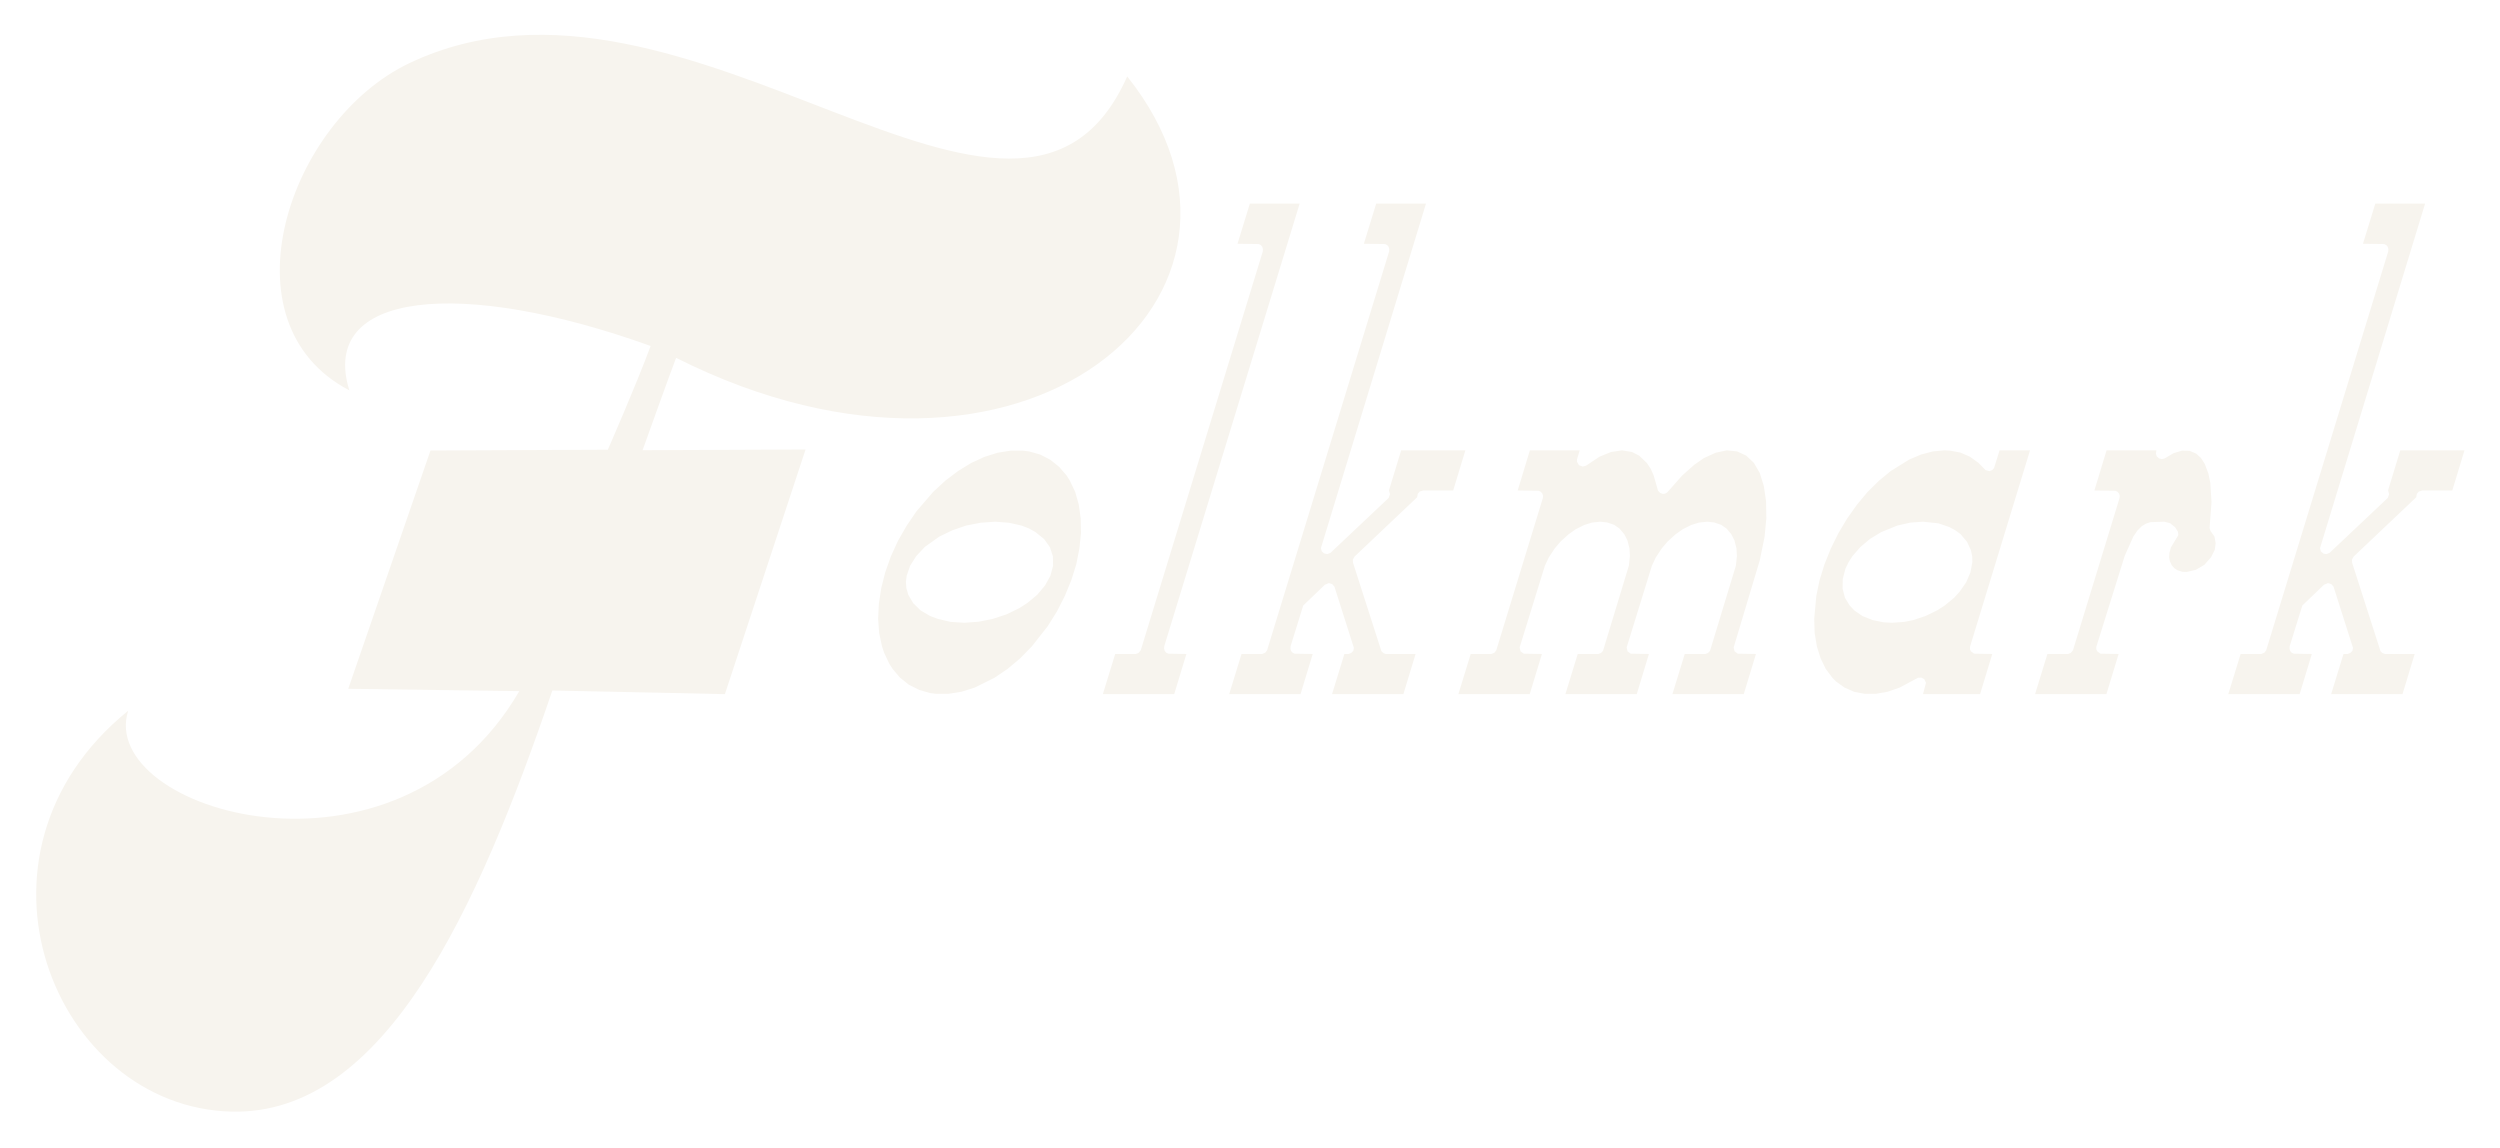
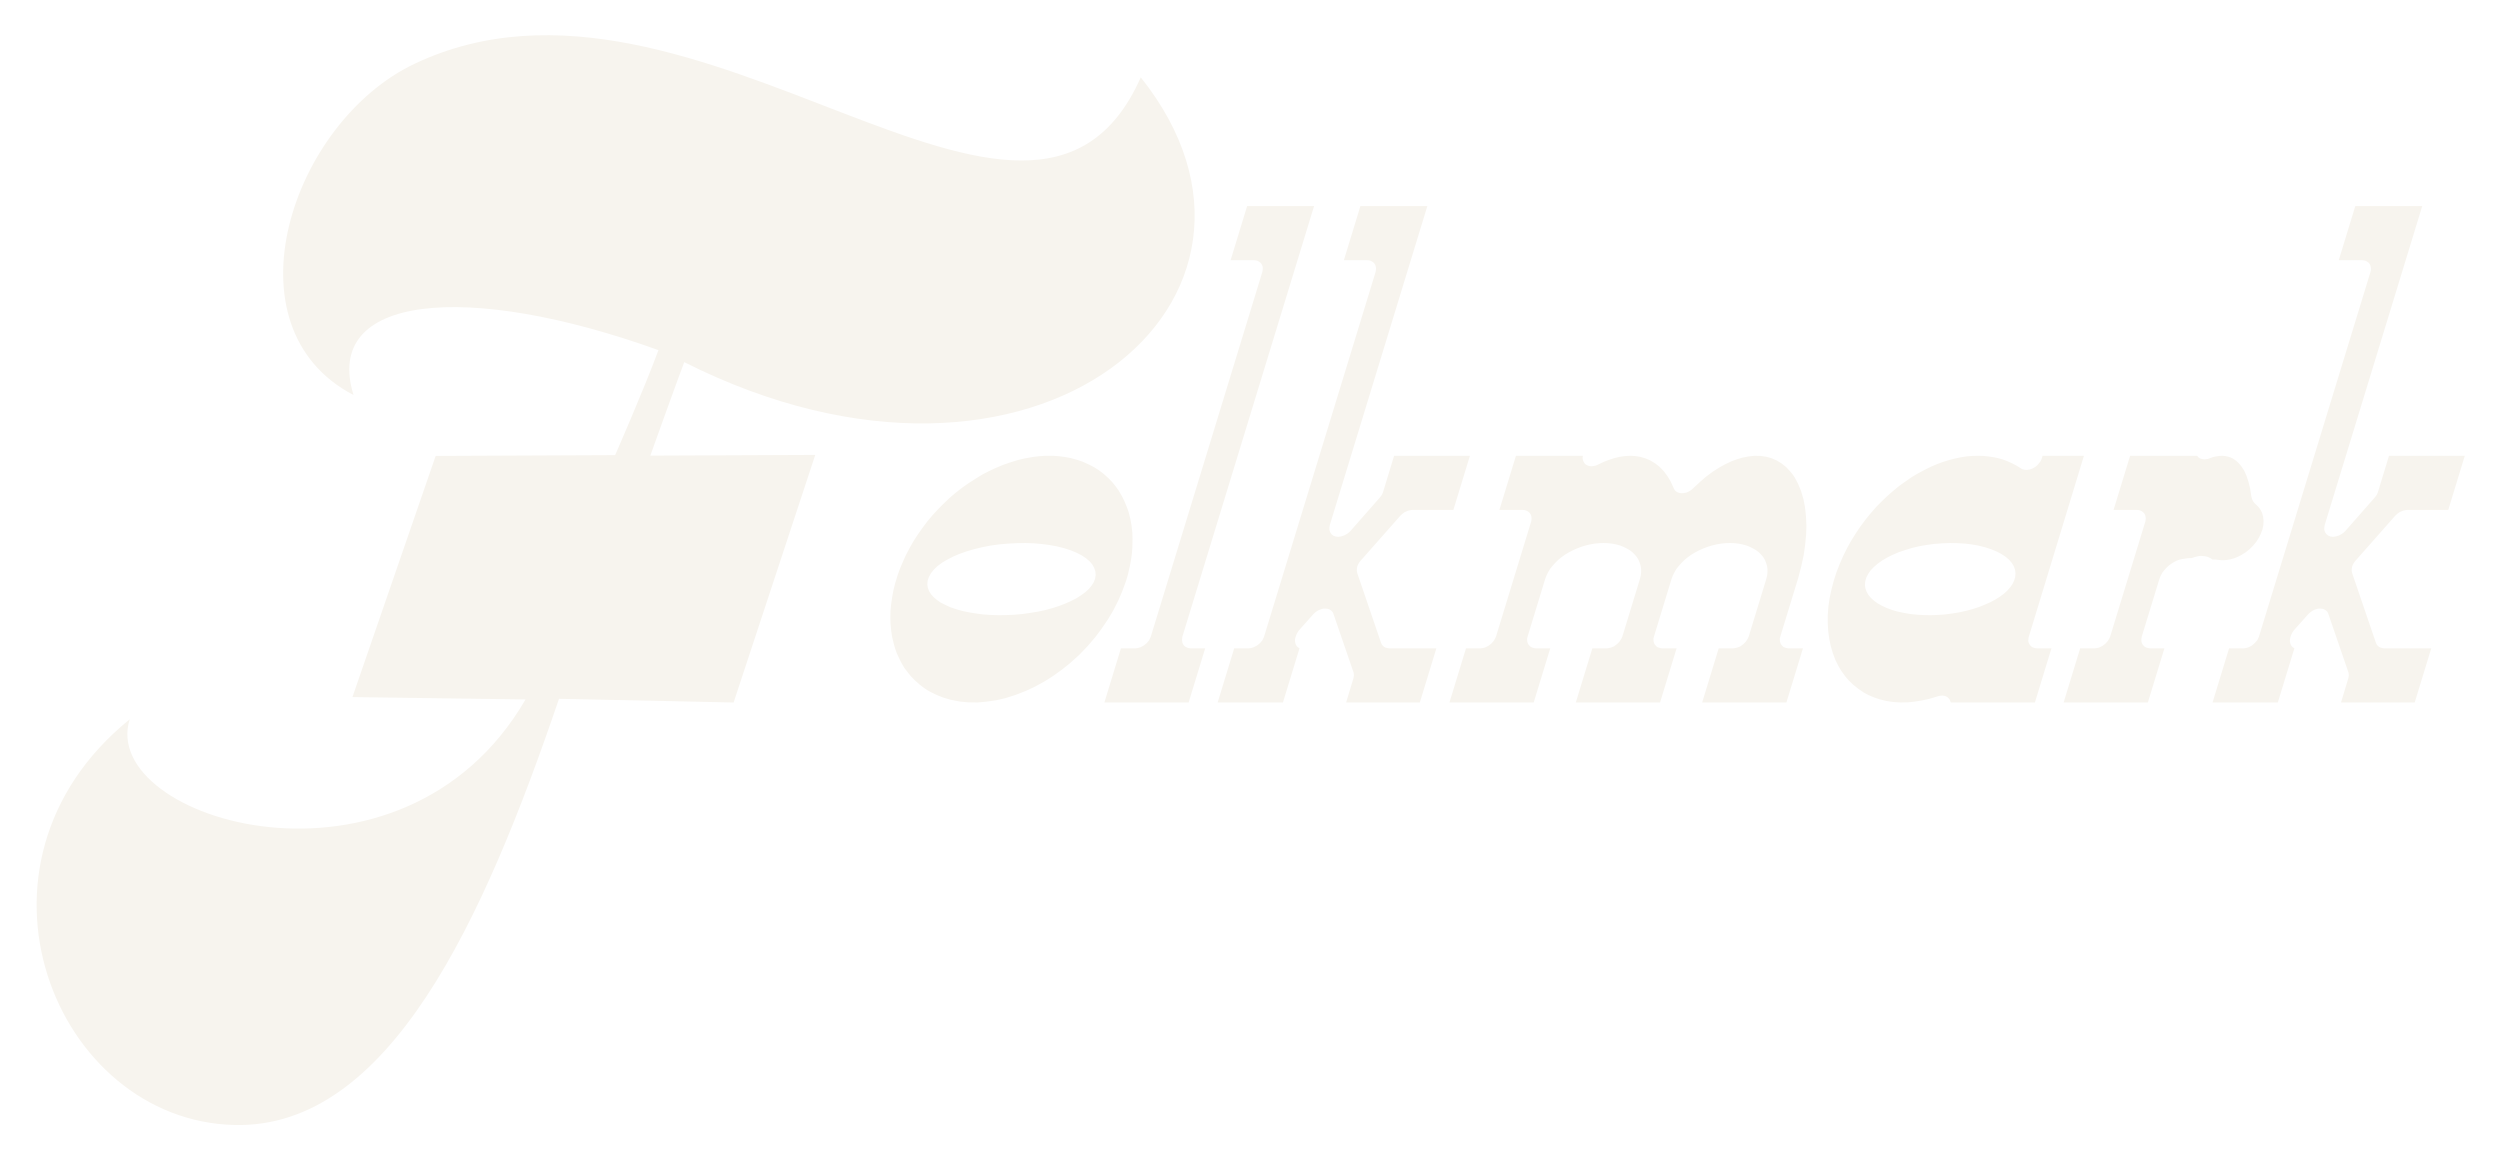
- <svg xmlns="http://www.w3.org/2000/svg" viewBox="-85 -480 1682 772" role="img" aria-label="Folkmark">
+ <svg xmlns="http://www.w3.org/2000/svg" viewBox="-85 -480 1662 772" role="img" aria-label="Folkmark">
  <g fill="#F7F4EE">
    <path d="M1.23 -1.81 C-20.06 65.43 182.27 126.48 264.38 -15.01 C235.52 -15.36 149.30 -16.58 149.30 -16.58 C149.30 -16.58 204.63 -176.90 204.63 -176.90 C204.63 -176.90 323.94 -177.43 323.94 -177.43 C323.94 -177.43 342.78 -220.32 352.74 -247.23 C225.15 -293.12 129.31 -284.23 150.03 -217.38 C63.46 -262.58 108.81 -398.77 190.55 -437.57 C378.35 -526.70 600.63 -264.51 673.38 -428.57 C790.05 -282.53 604.11 -121.31 369.89 -239.24 C366.04 -229.39 347.33 -177.10 347.33 -177.10 C347.33 -177.10 456.98 -177.57 456.98 -177.57 C456.98 -177.57 402.70 -12.97 402.70 -12.97 C402.70 -12.97 330.21 -14.58 286.62 -15.43 C236.40 132.00 173.78 270.28 70.93 267.90 C-48.33 265.14 -118.09 94.92 1.23 -1.81Z" />
-     <path d="M1414.2 -13.0 L1422.5 -40.0 L1436.4 -40.0 L1438.5 -40.9 L1439.7 -42.5 L1521.8 -310.8 L1521.9 -312.4 L1521.5 -313.9 L1520.5 -315.1 L1519.1 -315.8 L1504.8 -316.0 L1513.1 -343.0 L1546.6 -343.0 L1475.9 -111.2 L1476.5 -109.0 L1478.3 -107.5 L1480.2 -107.2 L1482.3 -108.0 L1521.5 -145.0 L1522.4 -147.5 L1521.7 -150.1 L1529.9 -177.0 L1573.1 -177.0 L1564.9 -150.0 L1544.7 -150.0 L1542.4 -149.3 L1541.1 -147.8 L1540.6 -145.4 L1498.6 -105.6 L1497.4 -103.5 L1497.5 -101.4 L1516.6 -41.9 L1517.8 -40.7 L1519.6 -40.0 L1539.6 -40.0 L1531.4 -13.0 L1483.4 -13.0 L1491.7 -40.0 L1494.5 -40.0 L1496.3 -40.7 L1497.7 -42.1 L1498.1 -44.1 L1485.0 -85.3 L1483.5 -87.0 L1481.3 -87.7 L1478.6 -86.6 L1464.0 -72.6 L1455.5 -45.2 L1455.4 -43.6 L1455.8 -42.1 L1456.8 -40.9 L1458.2 -40.2 L1470.4 -40.0 L1462.2 -13.0 L1414.2 -13.0Z M1284.2 -13.0 L1292.5 -40.0 L1306.4 -40.0 L1308.2 -40.7 L1309.7 -42.5 L1341.0 -144.8 L1341.2 -146.4 L1340.7 -147.9 L1339.7 -149.1 L1338.3 -149.8 L1324.1 -150.0 L1332.3 -177.0 L1365.8 -177.0 L1365.5 -174.7 L1366.1 -172.9 L1367.6 -171.6 L1369.5 -171.1 L1371.4 -171.6 L1377.4 -175.1 L1383.0 -176.8 L1388.1 -176.7 L1392.6 -174.8 L1395.8 -171.9 L1398.4 -167.8 L1400.8 -161.4 L1402.1 -155.1 L1402.9 -142.1 L1401.6 -124.7 L1402.2 -122.8 L1404.9 -119.0 L1405.7 -114.6 L1405.1 -110.1 L1402.6 -105.1 L1398.1 -100.0 L1392.3 -96.6 L1386.2 -95.2 L1383.3 -95.3 L1380.1 -96.3 L1377.9 -97.7 L1376.2 -99.6 L1374.9 -102.4 L1374.4 -105.0 L1374.6 -108.0 L1375.6 -111.7 L1380.6 -120.0 L1380.3 -122.3 L1378.4 -125.3 L1375.0 -128.0 L1371.1 -129.0 L1361.9 -128.7 L1358.8 -127.7 L1356.0 -126.0 L1353.1 -123.1 L1350.3 -119.0 L1344.5 -106.0 L1325.4 -44.8 L1325.4 -43.2 L1326.0 -41.8 L1328.2 -40.2 L1340.4 -40.0 L1332.2 -13.0 L1284.2 -13.0Z M1208.8 -13.0 L1210.8 -20.6 L1209.7 -23.0 L1207.7 -24.1 L1205.4 -24.0 L1193.1 -17.4 L1185.0 -14.6 L1177.1 -13.2 L1169.6 -13.2 L1162.6 -14.5 L1156.0 -17.4 L1150.4 -21.4 L1147.9 -23.9 L1143.4 -29.9 L1139.9 -37.1 L1137.4 -45.1 L1135.9 -54.1 L1135.6 -63.7 L1137.0 -79.0 L1139.2 -89.6 L1142.5 -100.3 L1146.8 -111.0 L1151.9 -121.3 L1157.8 -131.2 L1164.4 -140.5 L1171.5 -149.0 L1179.2 -156.6 L1187.1 -163.1 L1199.5 -170.8 L1207.5 -174.2 L1215.5 -176.3 L1223.2 -177.0 L1227.1 -176.8 L1234.0 -175.5 L1240.4 -172.7 L1246.1 -168.6 L1250.9 -163.7 L1253.5 -163.0 L1255.3 -163.7 L1256.6 -165.1 L1260.3 -177.0 L1280.8 -177.0 L1240.4 -44.8 L1240.4 -43.2 L1241.0 -41.8 L1243.2 -40.2 L1255.4 -40.0 L1247.2 -13.0 L1208.8 -13.0Z M1240.7 -94.9 L1242.0 -101.8 L1241.9 -105.7 L1241.0 -109.9 L1238.4 -115.5 L1234.0 -120.7 L1230.4 -123.3 L1226.5 -125.4 L1219.2 -127.9 L1208.8 -129.0 L1200.3 -128.4 L1191.5 -126.4 L1180.7 -122.0 L1173.1 -117.4 L1166.6 -111.9 L1161.3 -105.8 L1158.7 -101.7 L1156.6 -97.4 L1154.8 -90.4 L1154.7 -83.9 L1156.3 -77.8 L1159.4 -72.7 L1162.6 -69.3 L1168.1 -65.5 L1174.9 -62.8 L1182.3 -61.3 L1188.0 -61.0 L1196.3 -61.6 L1202.2 -62.8 L1210.6 -65.6 L1218.4 -69.4 L1223.4 -72.6 L1229.8 -77.9 L1233.6 -82.1 L1237.9 -88.3 L1240.7 -94.9Z M896.2 -13.0 L904.5 -40.0 L918.4 -40.0 L920.5 -40.9 L921.7 -42.5 L953.0 -144.8 L953.2 -146.4 L952.7 -147.9 L951.7 -149.1 L950.3 -149.8 L936.1 -150.0 L944.3 -177.0 L977.8 -177.0 L976.0 -170.9 L976.0 -169.3 L977.3 -167.0 L979.9 -166.1 L982.1 -166.7 L991.1 -172.7 L998.9 -175.9 L1006.3 -177.0 L1013.0 -175.9 L1017.9 -173.4 L1023.0 -168.5 L1025.6 -164.6 L1027.6 -160.1 L1030.5 -149.9 L1031.9 -148.4 L1033.7 -147.7 L1035.3 -147.9 L1036.7 -148.7 L1046.7 -160.0 L1054.9 -167.3 L1061.4 -171.8 L1069.3 -175.4 L1076.8 -177.0 L1083.7 -176.3 L1089.8 -173.5 L1095.0 -168.6 L1099.0 -161.7 L1101.7 -153.0 L1103.2 -142.8 L1103.4 -131.3 L1102.2 -118.8 L1099.0 -103.1 L1081.4 -44.4 L1082.0 -41.8 L1084.2 -40.2 L1096.4 -40.0 L1088.2 -13.0 L1040.2 -13.0 L1048.5 -40.0 L1062.4 -40.0 L1064.2 -40.7 L1065.5 -42.1 L1082.9 -99.4 L1083.6 -105.9 L1083.3 -111.1 L1081.9 -116.5 L1079.8 -120.6 L1076.6 -124.4 L1073.0 -126.9 L1068.3 -128.5 L1063.6 -129.0 L1058.0 -128.4 L1052.9 -126.8 L1047.1 -123.9 L1042.3 -120.5 L1037.0 -115.7 L1033.0 -111.0 L1029.0 -104.9 L1026.4 -99.4 L1009.4 -44.4 L1010.0 -41.8 L1012.2 -40.2 L1024.4 -40.0 L1016.2 -13.0 L968.2 -13.0 L976.5 -40.0 L990.4 -40.0 L992.2 -40.7 L993.5 -42.1 L1010.9 -99.4 L1011.6 -105.9 L1011.3 -111.1 L1009.9 -116.5 L1007.8 -120.6 L1004.6 -124.4 L1001.0 -126.9 L996.3 -128.5 L991.6 -129.0 L986.0 -128.4 L980.9 -126.8 L975.1 -123.9 L970.3 -120.5 L965.0 -115.7 L961.0 -111.0 L957.0 -104.9 L954.4 -99.4 L937.4 -44.4 L938.0 -41.8 L940.2 -40.2 L952.4 -40.0 L944.2 -13.0 L896.2 -13.0Z M742.0 -13.0 L750.3 -40.0 L764.2 -40.0 L766.3 -40.9 L767.5 -42.5 L849.6 -310.8 L849.7 -312.4 L849.3 -313.9 L848.3 -315.1 L846.9 -315.8 L832.6 -316.0 L840.9 -343.0 L874.4 -343.0 L803.7 -111.2 L804.3 -109.0 L805.8 -107.7 L808.0 -107.2 L810.1 -108.0 L849.3 -145.0 L850.2 -147.5 L849.5 -150.1 L857.7 -177.0 L900.9 -177.0 L892.7 -150.0 L872.5 -150.0 L870.2 -149.3 L868.9 -147.8 L868.4 -145.4 L826.4 -105.6 L825.2 -103.5 L825.3 -101.4 L844.4 -41.9 L845.9 -40.5 L847.4 -40.0 L867.4 -40.0 L859.2 -13.0 L811.2 -13.0 L819.5 -40.0 L822.3 -40.0 L824.1 -40.7 L825.5 -42.1 L825.9 -44.1 L812.8 -85.3 L811.3 -87.0 L809.1 -87.7 L806.4 -86.6 L791.8 -72.6 L783.3 -45.2 L783.2 -43.6 L783.6 -42.1 L784.6 -40.9 L786.0 -40.2 L798.2 -40.0 L790.0 -13.0 L742.0 -13.0Z M657.0 -13.0 L665.3 -40.0 L679.2 -40.0 L681.0 -40.7 L682.5 -42.5 L764.6 -310.8 L764.7 -312.4 L764.3 -313.9 L763.3 -315.1 L761.9 -315.8 L747.6 -316.0 L755.9 -343.0 L789.4 -343.0 L698.3 -45.2 L698.2 -43.6 L698.6 -42.1 L699.6 -40.9 L701.0 -40.2 L713.2 -40.0 L705.0 -13.0 L657.0 -13.0Z M635.8 -89.7 L631.4 -79.0 L626.1 -68.6 L619.9 -58.7 L609.2 -45.1 L601.3 -37.0 L592.8 -29.9 L584.1 -24.0 L570.8 -17.4 L561.9 -14.6 L553.1 -13.2 L544.8 -13.2 L540.8 -13.7 L533.5 -15.8 L526.5 -19.3 L520.5 -24.1 L515.6 -29.9 L513.4 -33.3 L509.8 -40.9 L508.4 -45.2 L506.5 -54.1 L505.8 -63.7 L506.3 -73.8 L507.9 -84.3 L510.6 -95.0 L514.4 -105.7 L519.2 -116.2 L525.0 -126.3 L531.6 -136.0 L542.9 -149.1 L551.0 -156.6 L559.6 -163.1 L568.4 -168.5 L577.3 -172.6 L586.2 -175.4 L594.9 -176.8 L603.2 -176.8 L607.3 -176.3 L614.8 -174.2 L621.6 -170.7 L627.6 -165.9 L632.6 -160.1 L634.8 -156.6 L638.4 -149.0 L640.8 -140.5 L642.1 -131.2 L642.3 -121.3 L641.2 -110.9 L639.1 -100.3 L635.8 -89.7Z M623.5 -99.3 L623.4 -105.7 L621.4 -111.8 L617.5 -117.3 L611.7 -122.0 L607.2 -124.5 L602.3 -126.4 L593.8 -128.3 L584.6 -129.0 L574.7 -128.3 L565.0 -126.4 L555.7 -123.2 L547.0 -119.0 L537.3 -112.1 L531.4 -105.8 L527.3 -99.3 L525.0 -92.6 L524.5 -88.6 L524.8 -84.3 L526.1 -79.8 L529.4 -74.2 L534.4 -69.3 L540.7 -65.6 L546.0 -63.6 L554.5 -61.6 L563.8 -61.0 L573.4 -61.7 L582.9 -63.6 L592.3 -66.7 L600.9 -70.9 L606.3 -74.4 L612.9 -79.9 L618.1 -86.1 L621.7 -92.6 L623.5 -99.3Z" />
+     <path d="M663.5 -93.5 L660.9 -86.5 L658.4 -80.7 L654.9 -73.8 L651.6 -68.3 L647.1 -61.7 L643.2 -56.5 L638.0 -50.4 L632.3 -44.5 L626.3 -39.1 L621.2 -35.0 L614.8 -30.4 L609.4 -27.0 L602.6 -23.3 L597.0 -20.7 L590.1 -18.0 L583.1 -15.8 L577.4 -14.5 L570.5 -13.5 L565.0 -13.0 L558.4 -13.1 L553.2 -13.6 L547.0 -14.8 L542.2 -16.2 L538.9 -17.5 L536.6 -18.5 L533.4 -20.1 L531.3 -21.3 L528.4 -23.3 L526.6 -24.7 L523.0 -27.9 L520.6 -30.4 L519.1 -32.2 L516.2 -36.0 L514.4 -39.1 L513.3 -41.2 L511.2 -45.7 L510.0 -49.1 L509.3 -51.6 L508.1 -56.5 L507.5 -60.4 L507.0 -65.6 L506.9 -69.6 L507.0 -73.7 L507.4 -78.0 L508.2 -83.6 L509.0 -87.8 L510.1 -92.2 L511.8 -97.8 L513.4 -102.2 L515.2 -106.4 L517.1 -110.7 L520.0 -116.2 L522.4 -120.4 L525.0 -124.4 L527.8 -128.4 L531.6 -133.5 L534.8 -137.3 L538.1 -140.9 L541.5 -144.4 L546.1 -148.8 L549.8 -152.0 L554.8 -155.9 L558.8 -158.7 L564.1 -162.1 L568.2 -164.6 L572.3 -166.7 L576.5 -168.7 L582.0 -171.0 L586.3 -172.5 L591.8 -174.2 L596.1 -175.2 L601.6 -176.2 L605.8 -176.7 L609.9 -177.0 L615.1 -177.0 L619.0 -176.7 L622.9 -176.2 L626.7 -175.5 L631.4 -174.2 L634.9 -173.0 L639.3 -171.0 L642.5 -169.3 L645.5 -167.4 L648.3 -165.3 L651.8 -162.2 L654.3 -159.6 L656.5 -156.9 L658.6 -154.0 L661.0 -149.9 L662.6 -146.6 L664.0 -143.2 L665.3 -139.6 L666.5 -134.8 L667.2 -130.9 L667.8 -125.7 L667.9 -121.7 L667.8 -116.3 L667.5 -112.1 L666.9 -107.9 L666.1 -103.5 L664.8 -97.9 L663.5 -93.5Z M643.0 -95.2 L643.4 -97.7 L643.2 -100.1 L642.4 -102.5 L641.2 -104.7 L639.5 -106.7 L637.1 -108.8 L634.1 -110.8 L630.6 -112.6 L626.7 -114.2 L622.3 -115.6 L617.5 -116.8 L612.5 -117.7 L607.9 -118.3 L602.4 -118.8 L596.7 -119.0 L590.8 -118.9 L585.1 -118.6 L579.2 -118.1 L573.5 -117.3 L567.9 -116.2 L562.5 -114.9 L557.4 -113.4 L552.7 -111.7 L548.9 -110.1 L545.0 -108.1 L541.4 -106.0 L538.3 -103.7 L535.8 -101.3 L533.9 -98.9 L532.5 -96.4 L531.7 -94.0 L531.5 -91.5 L531.8 -89.3 L532.6 -87.1 L534.0 -84.9 L535.7 -83.0 L537.7 -81.3 L540.2 -79.5 L543.6 -77.8 L546.8 -76.3 L551.0 -74.9 L554.9 -73.8 L559.8 -72.8 L564.2 -72.1 L568.7 -71.5 L573.4 -71.2 L579.1 -71.0 L584.0 -71.1 L588.9 -71.3 L594.7 -71.8 L599.6 -72.5 L605.1 -73.4 L609.8 -74.4 L614.9 -75.8 L619.2 -77.2 L623.1 -78.7 L626.7 -80.3 L630.5 -82.2 L633.6 -84.2 L636.5 -86.3 L638.9 -88.5 L640.7 -90.7 L642.1 -92.9 L643.0 -95.2Z M922.8 -177.0 L967.3 -177.0 L967.1 -175.6 L967.3 -174.3 L967.7 -173.2 L968.4 -172.0 L969.2 -171.2 L970.3 -170.6 L971.4 -170.2 L972.9 -170.0 L974.5 -170.2 L976.0 -170.5 L981.3 -173.0 L984.4 -174.2 L988.1 -175.4 L991.7 -176.3 L995.3 -176.8 L998.8 -177.0 L1002.2 -176.8 L1005.4 -176.3 L1009.1 -175.2 L1012.1 -173.9 L1015.4 -171.9 L1018.0 -169.9 L1019.8 -168.1 L1021.2 -166.6 L1023.7 -163.2 L1025.6 -160.0 L1027.8 -155.2 L1028.5 -154.0 L1029.4 -153.2 L1030.3 -152.7 L1031.4 -152.3 L1032.8 -152.1 L1034.3 -152.2 L1036.0 -152.5 L1037.6 -153.2 L1039.0 -154.0 L1040.4 -155.2 L1045.6 -160.0 L1049.3 -163.2 L1053.9 -166.6 L1058.5 -169.5 L1062.2 -171.5 L1066.0 -173.3 L1069.8 -174.7 L1073.5 -175.8 L1077.8 -176.6 L1081.4 -177.0 L1085.5 -176.9 L1089.4 -176.3 L1092.6 -175.4 L1096.1 -173.9 L1099.4 -171.9 L1102.4 -169.5 L1105.2 -166.5 L1106.9 -164.4 L1108.1 -162.6 L1110.2 -158.7 L1112.3 -153.7 L1113.9 -148.3 L1114.9 -143.2 L1115.6 -137.0 L1115.9 -130.3 L1115.7 -124.4 L1115.0 -117.3 L1114.1 -111.0 L1112.5 -103.6 L1110.5 -95.9 L1098.6 -57.0 L1098.2 -55.4 L1098.3 -53.6 L1098.6 -52.6 L1098.9 -51.8 L1100.0 -50.5 L1100.6 -49.9 L1101.6 -49.5 L1102.6 -49.2 L1103.7 -49.0 L1113.6 -49.0 L1102.6 -13.0 L1046.6 -13.0 L1057.6 -49.0 L1067.5 -49.0 L1068.7 -49.2 L1070.0 -49.5 L1072.0 -50.3 L1074.0 -51.8 L1075.6 -53.4 L1076.9 -55.4 L1077.6 -57.0 L1089.2 -95.0 L1089.8 -97.4 L1090.0 -99.6 L1090.0 -101.8 L1089.7 -103.8 L1089.1 -105.8 L1088.3 -107.8 L1087.2 -109.6 L1085.8 -111.3 L1084.3 -112.8 L1082.5 -114.2 L1080.4 -115.4 L1078.2 -116.5 L1075.9 -117.4 L1073.3 -118.1 L1070.7 -118.6 L1067.9 -118.9 L1065.1 -119.0 L1062.1 -118.9 L1059.1 -118.6 L1056.2 -118.1 L1053.2 -117.4 L1050.3 -116.5 L1047.4 -115.4 L1044.7 -114.2 L1042.0 -112.8 L1039.5 -111.3 L1037.1 -109.6 L1034.9 -107.8 L1032.9 -105.8 L1031.1 -103.8 L1029.5 -101.8 L1028.2 -99.6 L1027.1 -97.4 L1026.2 -95.0 L1014.6 -57.0 L1014.2 -55.4 L1014.3 -53.6 L1014.6 -52.6 L1014.9 -51.8 L1016.0 -50.5 L1016.6 -49.9 L1017.6 -49.5 L1018.6 -49.2 L1019.7 -49.0 L1029.6 -49.0 L1018.6 -13.0 L962.6 -13.0 L973.6 -49.0 L983.5 -49.0 L984.7 -49.2 L986.0 -49.5 L988.0 -50.3 L990.0 -51.8 L991.6 -53.4 L992.9 -55.4 L993.6 -57.0 L1005.2 -95.0 L1005.8 -97.4 L1006.0 -99.6 L1006.0 -101.8 L1005.7 -103.8 L1005.1 -105.8 L1004.3 -107.8 L1003.2 -109.6 L1001.8 -111.3 L1000.3 -112.8 L998.5 -114.2 L996.4 -115.4 L994.2 -116.5 L991.9 -117.4 L989.3 -118.1 L986.7 -118.6 L983.9 -118.9 L981.1 -119.0 L978.1 -118.9 L975.1 -118.6 L972.2 -118.1 L969.2 -117.4 L966.3 -116.5 L963.4 -115.4 L960.7 -114.2 L958.0 -112.8 L955.5 -111.3 L953.1 -109.6 L950.9 -107.8 L948.9 -105.8 L947.1 -103.8 L945.5 -101.8 L944.2 -99.6 L943.1 -97.4 L942.2 -95.0 L930.6 -57.0 L930.2 -55.4 L930.3 -53.6 L930.6 -52.6 L930.9 -51.8 L932.0 -50.5 L932.8 -49.9 L933.6 -49.5 L934.6 -49.2 L935.7 -49.0 L945.6 -49.0 L934.6 -13.0 L878.6 -13.0 L889.6 -49.0 L899.5 -49.0 L900.9 -49.2 L902.2 -49.5 L904.4 -50.6 L906.4 -52.1 L908.0 -53.9 L909.1 -55.8 L909.6 -57.0 L932.9 -133.2 L933.1 -134.4 L933.2 -135.5 L933.0 -136.8 L932.7 -137.8 L932.1 -138.8 L931.4 -139.5 L930.6 -140.1 L929.6 -140.6 L928.6 -140.9 L927.5 -141.0 L911.8 -141.0 L922.8 -177.0Z M1211.9 -13.0 L1211.1 -15.0 L1210.4 -15.8 L1209.8 -16.4 L1209.0 -16.9 L1208.1 -17.3 L1206.3 -17.6 L1205.1 -17.5 L1203.9 -17.3 L1197.6 -15.4 L1192.5 -14.3 L1187.4 -13.5 L1183.5 -13.1 L1178.5 -13.0 L1173.7 -13.3 L1169.0 -14.0 L1164.6 -15.1 L1161.3 -16.2 L1157.2 -17.9 L1154.2 -19.5 L1150.5 -22.0 L1147.1 -24.7 L1143.9 -27.8 L1141.7 -30.4 L1139.1 -34.0 L1137.3 -37.0 L1135.2 -41.2 L1133.5 -45.7 L1132.1 -50.4 L1131.1 -55.3 L1130.4 -60.4 L1130.1 -65.6 L1130.1 -71.1 L1130.5 -76.6 L1131.3 -82.2 L1132.5 -87.9 L1134.0 -93.6 L1135.8 -99.3 L1138.0 -105.0 L1140.5 -110.7 L1143.3 -116.3 L1145.6 -120.4 L1148.9 -125.7 L1151.6 -129.7 L1155.3 -134.7 L1158.4 -138.5 L1162.5 -143.2 L1165.9 -146.6 L1169.3 -149.9 L1172.8 -153.0 L1177.5 -156.9 L1181.3 -159.6 L1186.2 -163.0 L1190.1 -165.3 L1195.2 -168.0 L1199.1 -169.9 L1203.1 -171.6 L1207.0 -173.0 L1210.9 -174.2 L1214.8 -175.2 L1218.6 -176.0 L1222.5 -176.6 L1226.3 -176.9 L1230.0 -177.0 L1233.6 -176.9 L1237.2 -176.5 L1240.6 -176.0 L1243.0 -175.5 L1246.3 -174.6 L1249.5 -173.4 L1252.6 -172.0 L1255.5 -170.5 L1259.4 -168.1 L1260.9 -167.7 L1262.6 -167.6 L1264.4 -167.9 L1266.1 -168.5 L1267.9 -169.5 L1269.3 -170.6 L1270.5 -172.0 L1271.6 -173.4 L1272.3 -175.0 L1272.9 -177.0 L1300.4 -177.0 L1263.6 -56.2 L1263.4 -54.1 L1263.5 -53.2 L1263.9 -52.2 L1264.3 -51.5 L1264.9 -50.7 L1265.7 -50.0 L1266.4 -49.6 L1267.6 -49.2 L1268.9 -49.0 L1278.8 -49.0 L1267.8 -13.0 L1211.9 -13.0Z M1254.7 -96.4 L1254.9 -98.9 L1254.6 -101.3 L1253.7 -103.7 L1252.4 -105.8 L1250.7 -107.8 L1248.4 -109.8 L1245.5 -111.7 L1242.3 -113.4 L1238.6 -114.9 L1234.6 -116.2 L1230.2 -117.3 L1225.6 -118.1 L1221.5 -118.6 L1216.5 -118.9 L1211.4 -119.0 L1206.2 -118.8 L1200.9 -118.4 L1195.7 -117.7 L1190.6 -116.8 L1186.4 -115.8 L1181.8 -114.4 L1177.3 -112.9 L1173.1 -111.1 L1169.7 -109.4 L1166.3 -107.4 L1163.2 -105.2 L1160.6 -102.9 L1158.5 -100.7 L1157.0 -98.5 L1155.7 -96.0 L1155.0 -93.5 L1154.8 -91.0 L1155.1 -88.9 L1155.9 -86.7 L1157.1 -84.5 L1158.7 -82.6 L1160.9 -80.6 L1163.2 -78.9 L1166.3 -77.2 L1169.3 -75.8 L1173.1 -74.4 L1176.6 -73.4 L1181.0 -72.5 L1185.0 -71.8 L1189.9 -71.3 L1194.1 -71.1 L1198.4 -71.0 L1203.6 -71.2 L1208.0 -71.5 L1213.2 -72.2 L1217.5 -72.9 L1222.4 -74.0 L1226.5 -75.1 L1231.0 -76.6 L1234.7 -78.1 L1238.1 -79.6 L1241.3 -81.3 L1244.5 -83.3 L1247.2 -85.3 L1249.6 -87.5 L1251.5 -89.7 L1253.0 -91.9 L1254.1 -94.3 L1254.7 -96.4Z M1331.1 -177.0 L1375.6 -177.0 L1376.6 -175.9 L1377.7 -175.2 L1379.1 -174.8 L1380.6 -174.6 L1382.8 -174.9 L1386.1 -176.1 L1388.4 -176.6 L1390.5 -176.9 L1392.6 -177.0 L1394.4 -176.8 L1396.3 -176.4 L1397.9 -175.9 L1399.5 -175.1 L1401.7 -173.6 L1403.5 -171.9 L1405.2 -169.8 L1407.0 -167.0 L1408.5 -163.6 L1409.9 -159.3 L1410.9 -155.1 L1411.7 -149.8 L1412.3 -147.9 L1412.9 -146.7 L1413.7 -145.6 L1416.0 -143.4 L1417.2 -142.0 L1418.0 -140.7 L1418.8 -139.1 L1419.5 -136.6 L1419.8 -133.9 L1419.7 -131.1 L1419.1 -128.1 L1418.0 -125.2 L1416.8 -122.7 L1415.1 -120.0 L1413.0 -117.4 L1410.5 -114.9 L1407.9 -112.8 L1405.0 -111.0 L1402.4 -109.7 L1400.4 -108.9 L1397.9 -108.2 L1395.8 -107.8 L1393.7 -107.6 L1391.4 -107.6 L1388.0 -108.0 L1385.9 -108.0 L1384.4 -109.0 L1382.7 -109.8 L1381.0 -110.2 L1379.0 -110.4 L1377.4 -110.4 L1375.7 -110.1 L1373.8 -109.6 L1372.1 -109.0 L1369.3 -108.9 L1365.5 -108.3 L1363.7 -107.9 L1361.9 -107.2 L1360.0 -106.2 L1358.3 -105.1 L1356.7 -103.9 L1355.2 -102.5 L1353.8 -100.9 L1352.6 -99.4 L1351.4 -97.2 L1350.5 -94.9 L1338.9 -57.0 L1338.6 -55.4 L1338.6 -53.6 L1338.9 -52.6 L1339.2 -51.8 L1340.3 -50.5 L1341.0 -49.9 L1341.9 -49.5 L1342.9 -49.2 L1344.0 -49.0 L1353.9 -49.0 L1342.9 -13.0 L1286.9 -13.0 L1297.9 -49.0 L1307.8 -49.0 L1309.2 -49.2 L1310.5 -49.5 L1312.7 -50.6 L1314.7 -52.1 L1316.3 -53.9 L1317.4 -55.8 L1317.9 -57.0 L1341.2 -133.2 L1341.4 -134.4 L1341.5 -135.5 L1341.3 -136.8 L1341.0 -137.8 L1340.5 -138.7 L1339.7 -139.5 L1338.9 -140.1 L1337.9 -140.6 L1336.9 -140.9 L1335.8 -141.0 L1320.1 -141.0 L1331.1 -177.0Z M744.1 -343.0 L788.6 -343.0 L701.0 -56.6 L700.8 -54.5 L701.1 -52.6 L701.6 -51.6 L702.1 -50.9 L702.8 -50.2 L703.7 -49.7 L705.0 -49.2 L706.3 -49.0 L716.2 -49.0 L705.2 -13.0 L649.2 -13.0 L660.2 -49.0 L670.1 -49.0 L671.5 -49.2 L673.2 -49.7 L675.3 -50.8 L677.3 -52.4 L678.9 -54.3 L680.0 -56.6 L754.2 -299.2 L754.4 -300.4 L754.5 -301.7 L754.4 -302.8 L754.0 -303.8 L753.5 -304.7 L752.9 -305.4 L751.9 -306.1 L751.0 -306.6 L749.9 -306.9 L748.8 -307.0 L733.1 -307.0 L744.1 -343.0Z M819.4 -343.0 L863.9 -343.0 L799.1 -131.1 L798.8 -129.4 L798.8 -127.7 L799.3 -126.2 L800.2 -124.8 L801.4 -123.9 L802.9 -123.3 L804.6 -123.1 L806.6 -123.4 L808.5 -124.0 L810.2 -124.9 L811.5 -125.8 L812.7 -126.9 L832.2 -149.1 L833.6 -150.9 L834.4 -152.7 L841.8 -177.0 L892.2 -177.0 L881.2 -141.0 L853.6 -141.0 L852.4 -140.8 L851.1 -140.5 L848.8 -139.5 L847.3 -138.4 L846.0 -137.2 L819.5 -107.2 L818.7 -106.2 L817.9 -104.8 L817.4 -103.7 L817.1 -102.3 L817.0 -100.6 L817.3 -99.0 L833.1 -52.7 L833.6 -51.6 L834.3 -50.7 L835.1 -50.0 L836.0 -49.5 L837.2 -49.2 L838.3 -49.0 L869.9 -49.0 L858.9 -13.0 L809.9 -13.0 L814.8 -29.2 L815.1 -31.1 L814.9 -32.8 L801.3 -72.4 L800.9 -73.1 L800.2 -73.9 L799.4 -74.5 L798.5 -75.0 L797.4 -75.3 L796.3 -75.4 L795.1 -75.4 L793.9 -75.2 L792.2 -74.6 L790.8 -73.9 L789.5 -73.0 L788.3 -71.9 L778.5 -60.9 L777.5 -59.4 L776.8 -58.0 L776.2 -56.2 L775.9 -55.0 L775.9 -53.8 L776.1 -52.6 L776.5 -51.4 L777.1 -50.4 L778.0 -49.6 L778.9 -49.0 L767.9 -13.0 L724.5 -13.0 L735.5 -49.0 L745.4 -49.0 L746.8 -49.2 L748.4 -49.7 L750.6 -50.8 L752.6 -52.4 L754.2 -54.3 L755.3 -56.6 L829.5 -299.2 L829.7 -300.4 L829.8 -301.7 L829.6 -302.8 L829.3 -303.8 L828.8 -304.7 L828.2 -305.4 L827.2 -306.1 L826.3 -306.6 L825.2 -306.9 L824.1 -307.0 L808.4 -307.0 L819.4 -343.0Z M1480.8 -343.0 L1525.3 -343.0 L1460.5 -131.1 L1460.2 -129.4 L1460.2 -127.7 L1460.7 -126.2 L1461.5 -125.0 L1462.7 -124.0 L1464.3 -123.3 L1466.0 -123.1 L1468.0 -123.4 L1469.9 -124.0 L1471.6 -124.9 L1472.9 -125.8 L1474.1 -126.9 L1493.6 -149.1 L1495.0 -150.9 L1495.8 -152.7 L1503.2 -177.0 L1553.6 -177.0 L1542.6 -141.0 L1515.0 -141.0 L1513.8 -140.8 L1512.5 -140.5 L1510.2 -139.5 L1508.7 -138.4 L1507.4 -137.2 L1480.9 -107.2 L1480.0 -106.0 L1479.3 -104.8 L1478.8 -103.7 L1478.5 -102.3 L1478.4 -100.6 L1478.7 -99.0 L1494.5 -52.7 L1495.0 -51.6 L1495.7 -50.7 L1496.7 -49.9 L1497.6 -49.5 L1498.6 -49.2 L1499.7 -49.0 L1531.3 -49.0 L1520.3 -13.0 L1471.3 -13.0 L1476.2 -29.2 L1476.5 -31.1 L1476.3 -32.8 L1462.7 -72.4 L1462.2 -73.3 L1461.6 -73.9 L1460.8 -74.5 L1459.9 -75.0 L1458.8 -75.3 L1457.7 -75.4 L1456.5 -75.4 L1455.3 -75.2 L1453.8 -74.7 L1452.4 -74.0 L1451.1 -73.1 L1449.7 -71.9 L1439.9 -60.9 L1438.9 -59.4 L1438.2 -58.0 L1437.6 -56.2 L1437.4 -55.0 L1437.3 -53.8 L1437.5 -52.6 L1437.9 -51.4 L1438.5 -50.4 L1439.4 -49.6 L1440.3 -49.0 L1429.3 -13.0 L1385.9 -13.0 L1396.9 -49.0 L1406.8 -49.0 L1408.2 -49.2 L1409.9 -49.7 L1412.0 -50.8 L1414.1 -52.6 L1415.7 -54.5 L1416.7 -56.6 L1490.9 -299.2 L1491.2 -300.6 L1491.2 -301.7 L1491.0 -302.8 L1490.7 -303.8 L1490.2 -304.7 L1489.6 -305.4 L1488.6 -306.1 L1487.7 -306.6 L1486.6 -306.9 L1485.5 -307.0 L1469.8 -307.0 L1480.8 -343.0Z" />
  </g>
</svg>
